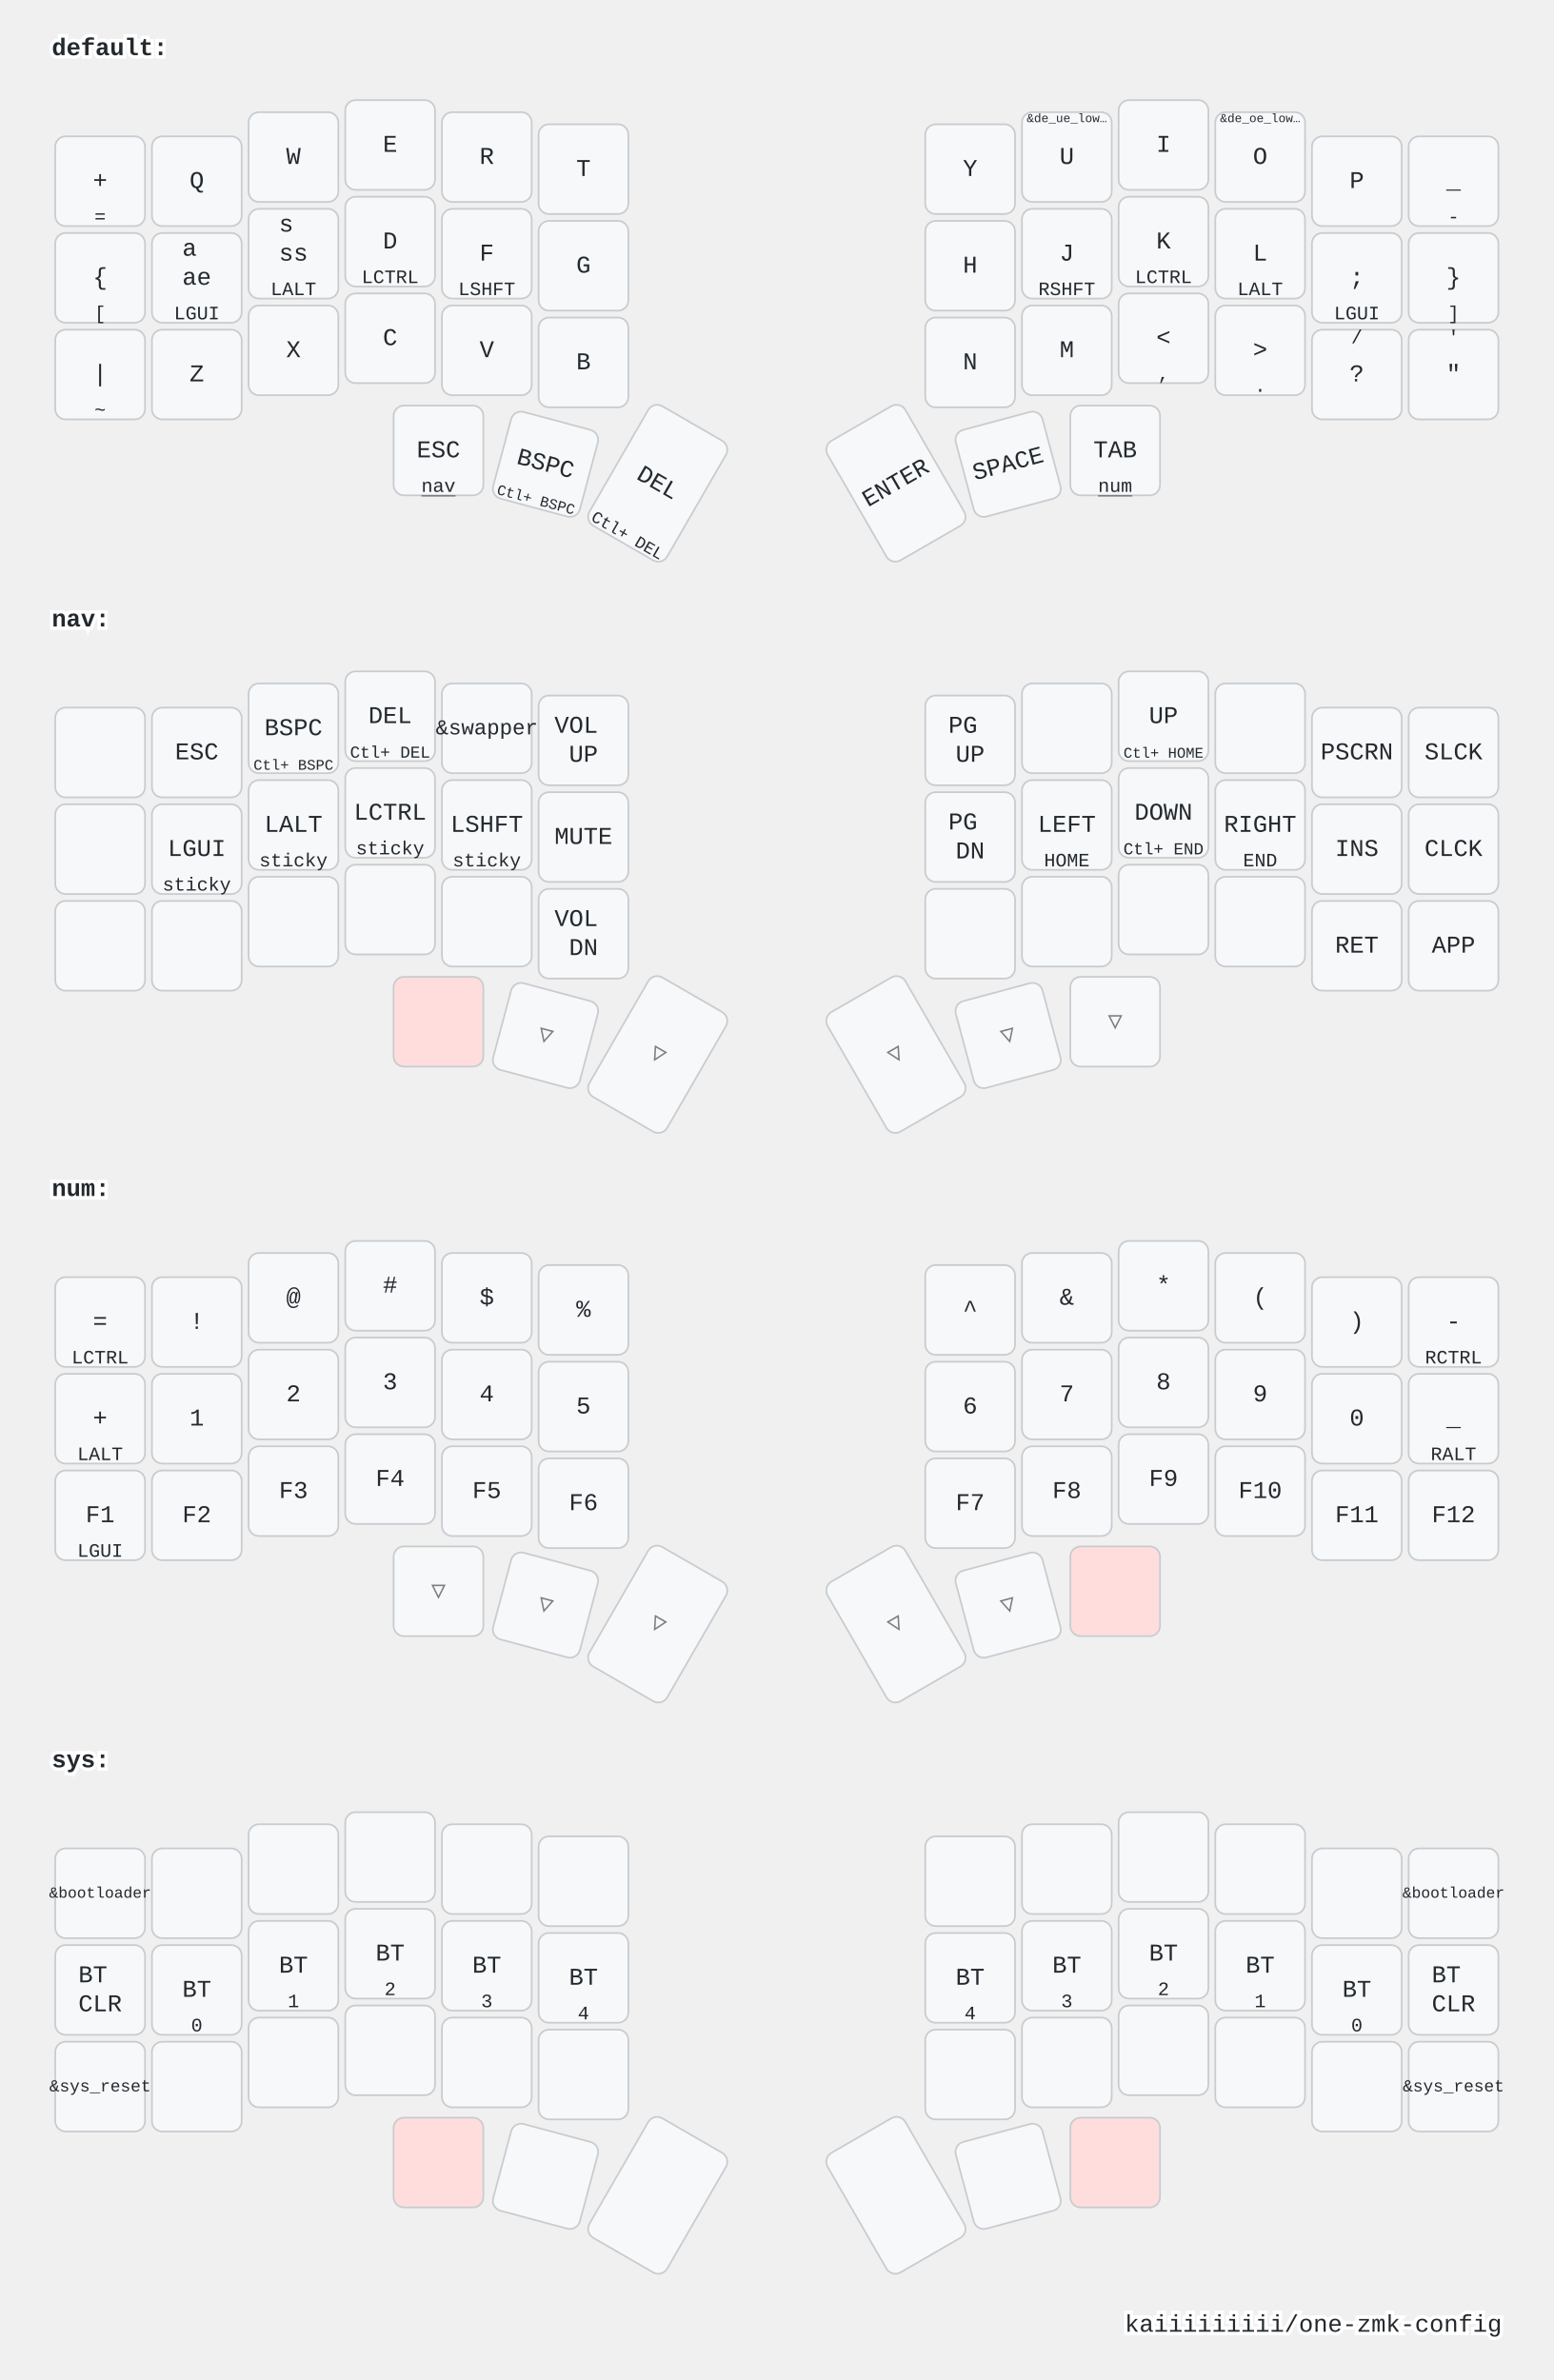
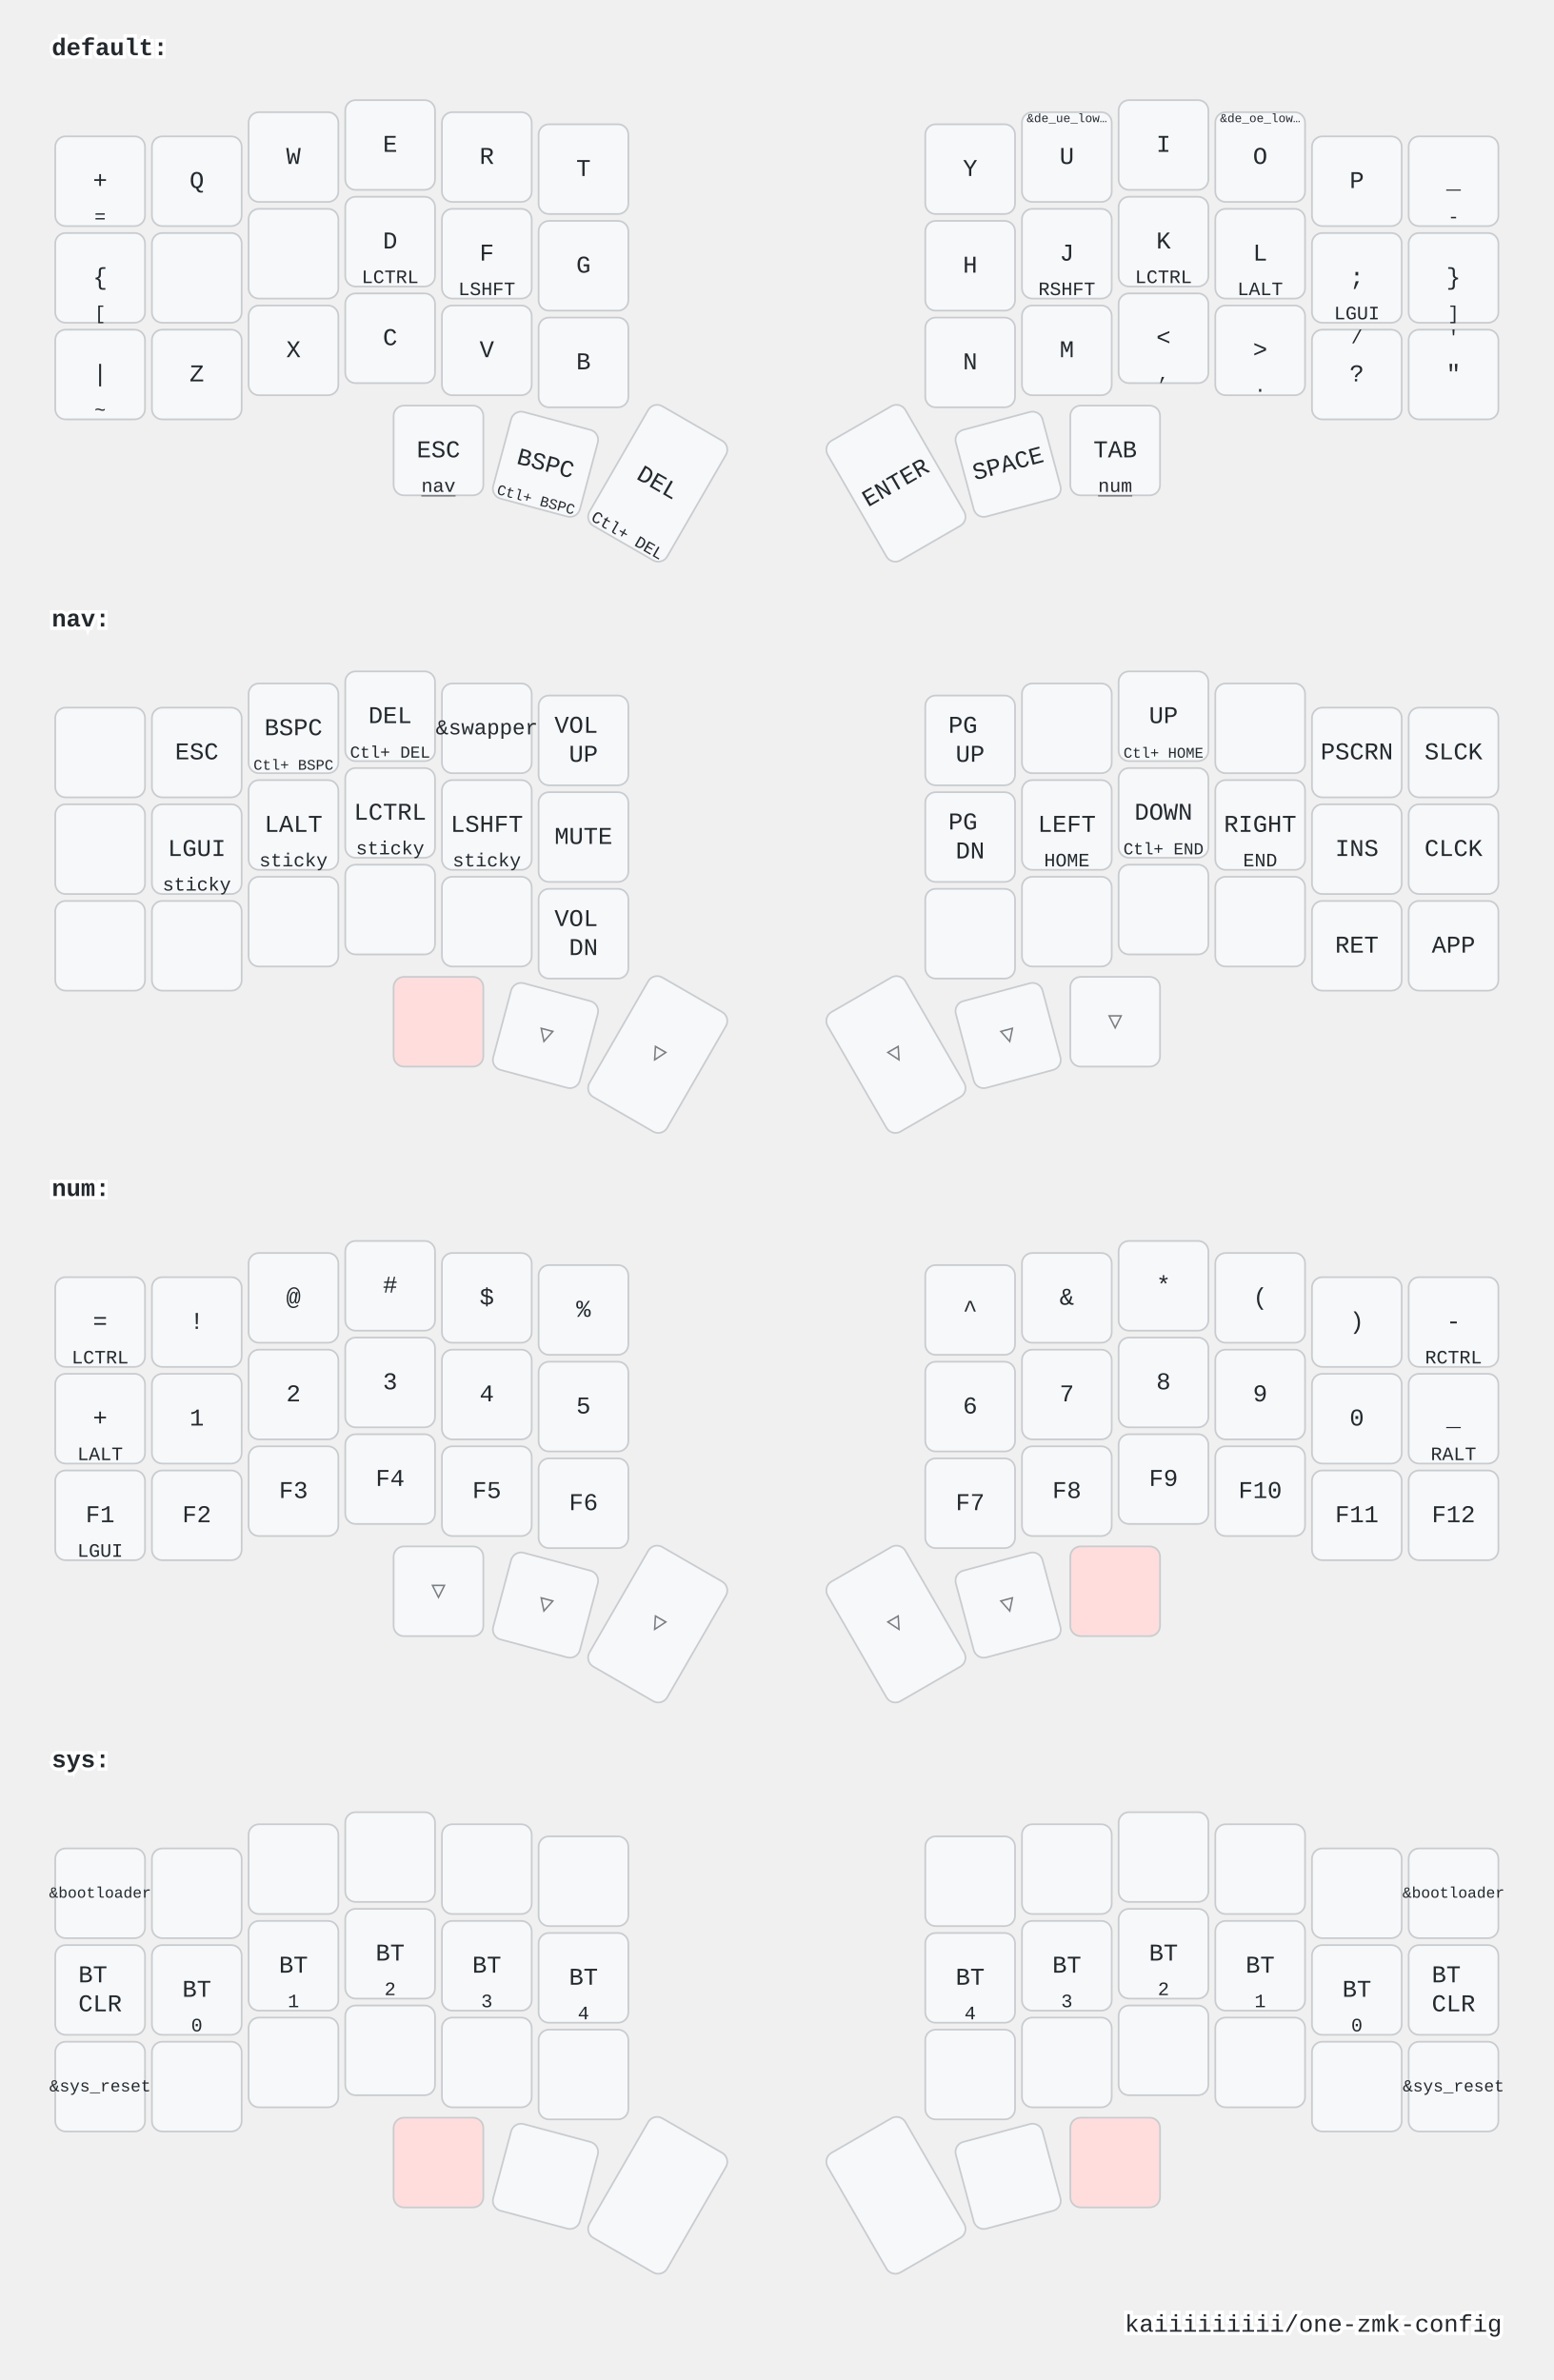
<svg xmlns="http://www.w3.org/2000/svg" width="900" height="1379" viewBox="0 0 900 1379" class="keymap">
  <style>/* inherit to force styles through use tags */
svg path {
    fill: inherit;
}

/* font and background color specifications */
svg.keymap {
    font-family: SFMono-Regular,Consolas,Liberation Mono,Menlo,monospace;
    font-size: 14px;
    font-kerning: normal;
    text-rendering: optimizeLegibility;
    fill: #24292e;
}

/* default key styling */
rect.key {
    fill: #f6f8fa;
}

rect.key, rect.combo {
    stroke: #c9cccf;
    stroke-width: 1;
}

/* default key side styling, only used is draw_key_sides is set */
rect.side {
    filter: brightness(90%);
}

/* color accent for combo boxes */
rect.combo, rect.combo-separate {
    fill: #cdf;
}

/* color accent for held keys */
rect.held, rect.combo.held {
    fill: #fdd;
}

/* color accent for ghost (optional) keys */
rect.ghost, rect.combo.ghost {
    stroke-dasharray: 4, 4;
    stroke-width: 2;
}

text {
    text-anchor: middle;
    dominant-baseline: middle;
}

/* styling for layer labels */
text.label {
    font-weight: bold;
    text-anchor: start;
    stroke: white;
    stroke-width: 4;
    paint-order: stroke;
}

/* styling for optional footer */
text.footer {
    text-anchor: end;
    dominant-baseline: auto;
    stroke: white;
    stroke-width: 4;
    paint-order: stroke;
}

/* styling for combo tap, and key hold/shifted label text */
text.combo, text.hold, text.shifted {
    font-size: 11px;
}

text.hold {
    text-anchor: middle;
    dominant-baseline: auto;
}

text.shifted {
    text-anchor: middle;
    dominant-baseline: hanging;
}

text.layer-activator {
    text-decoration: underline;
}

/* styling for hold/shifted label text in combo box */
text.combo.hold, text.combo.shifted {
    font-size: 8px;
}

/* lighter symbol for transparent keys */
text.trans {
    fill: #7b7e81;
}

/* styling for combo dendrons */
path.combo {
    stroke-width: 1;
    stroke: gray;
    fill: none;
}

/* Start Tabler Icons Cleanup */
/* cannot use height/width with glyphs */
.icon-tabler &gt; path {
    fill: inherit;
    stroke: inherit;
    stroke-width: 2;
}
/* hide tabler's default box */
.icon-tabler &gt; path[stroke="none"][fill="none"] {
    visibility: hidden;
}
/* End Tabler Icons Cleanup */

@media (prefers-color-scheme: dark) {
svg.keymap { fill: #d1d6db; }
rect.key { fill: #3f4750; }
rect.key, rect.combo { stroke: #60666c; }
rect.combo, rect.combo-separate { fill: #1f3d7a; }
rect.held, rect.combo.held { fill: #854747; }
text.label, text.footer { stroke: black; }
text.trans { fill: #7e8184; }
path.combo { stroke: #7f7f7f; }

}</style>
  <g transform="translate(30, 0)" class="layer-default">
    <text x="0" y="28" class="label" id="default">default:</text>
    <g transform="translate(0, 56)">
      <g transform="translate(28, 49)" class="key keypos-0">
        <rect rx="6" ry="6" x="-26" y="-26" width="52" height="52" class="key" />
        <text x="0" y="0" class="key tap">+</text>
        <text x="0" y="24" class="key hold">=</text>
      </g>
      <g transform="translate(84, 49)" class="key keypos-1">
        <rect rx="6" ry="6" x="-26" y="-26" width="52" height="52" class="key" />
        <text x="0" y="0" class="key tap">Q</text>
      </g>
      <g transform="translate(140, 35)" class="key keypos-2">
        <rect rx="6" ry="6" x="-26" y="-26" width="52" height="52" class="key" />
        <text x="0" y="0" class="key tap">W</text>
      </g>
      <g transform="translate(196, 28)" class="key keypos-3">
        <rect rx="6" ry="6" x="-26" y="-26" width="52" height="52" class="key" />
        <text x="0" y="0" class="key tap">E</text>
      </g>
      <g transform="translate(252, 35)" class="key keypos-4">
        <rect rx="6" ry="6" x="-26" y="-26" width="52" height="52" class="key" />
        <text x="0" y="0" class="key tap">R</text>
      </g>
      <g transform="translate(308, 42)" class="key keypos-5">
        <rect rx="6" ry="6" x="-26" y="-26" width="52" height="52" class="key" />
        <text x="0" y="0" class="key tap">T</text>
      </g>
      <g transform="translate(532, 42)" class="key keypos-6">
        <rect rx="6" ry="6" x="-26" y="-26" width="52" height="52" class="key" />
        <text x="0" y="0" class="key tap">Y</text>
      </g>
      <g transform="translate(588, 35)" class="key keypos-7">
        <rect rx="6" ry="6" x="-26" y="-26" width="52" height="52" class="key" />
        <text x="0" y="0" class="key tap">U</text>
        <text x="0" y="-24" class="key shifted">
          <tspan style="font-size: 64%">&amp;de_ue_low…</tspan>
        </text>
      </g>
      <g transform="translate(644, 28)" class="key keypos-8">
        <rect rx="6" ry="6" x="-26" y="-26" width="52" height="52" class="key" />
        <text x="0" y="0" class="key tap">I</text>
      </g>
      <g transform="translate(700, 35)" class="key keypos-9">
        <rect rx="6" ry="6" x="-26" y="-26" width="52" height="52" class="key" />
        <text x="0" y="0" class="key tap">O</text>
        <text x="0" y="-24" class="key shifted">
          <tspan style="font-size: 64%">&amp;de_oe_low…</tspan>
        </text>
      </g>
      <g transform="translate(756, 49)" class="key keypos-10">
        <rect rx="6" ry="6" x="-26" y="-26" width="52" height="52" class="key" />
        <text x="0" y="0" class="key tap">P</text>
      </g>
      <g transform="translate(812, 49)" class="key keypos-11">
        <rect rx="6" ry="6" x="-26" y="-26" width="52" height="52" class="key" />
        <text x="0" y="0" class="key tap">_</text>
        <text x="0" y="24" class="key hold">-</text>
      </g>
      <g transform="translate(28, 105)" class="key keypos-12">
        <rect rx="6" ry="6" x="-26" y="-26" width="52" height="52" class="key" />
        <text x="0" y="0" class="key tap">{</text>
        <text x="0" y="24" class="key hold">[</text>
      </g>
      <g transform="translate(84, 105)" class="key keypos-13">
        <rect rx="6" ry="6" x="-26" y="-26" width="52" height="52" class="key" />
-         <text x="0" y="0" class="key tap">
-           <tspan x="0" dy="-1.2em">a</tspan>
-           <tspan x="0" dy="1.2em">ae</tspan>
-         </text>
-         <text x="0" y="24" class="key hold">LGUI</text>
      </g>
      <g transform="translate(140, 91)" class="key keypos-14">
        <rect rx="6" ry="6" x="-26" y="-26" width="52" height="52" class="key" />
-         <text x="0" y="0" class="key tap">
-           <tspan x="0" dy="-1.2em">s</tspan>
-           <tspan x="0" dy="1.2em">ss</tspan>
-         </text>
-         <text x="0" y="24" class="key hold">LALT</text>
      </g>
      <g transform="translate(196, 84)" class="key keypos-15">
        <rect rx="6" ry="6" x="-26" y="-26" width="52" height="52" class="key" />
        <text x="0" y="0" class="key tap">D</text>
        <text x="0" y="24" class="key hold">LCTRL</text>
      </g>
      <g transform="translate(252, 91)" class="key keypos-16">
        <rect rx="6" ry="6" x="-26" y="-26" width="52" height="52" class="key" />
        <text x="0" y="0" class="key tap">F</text>
        <text x="0" y="24" class="key hold">LSHFT</text>
      </g>
      <g transform="translate(308, 98)" class="key keypos-17">
        <rect rx="6" ry="6" x="-26" y="-26" width="52" height="52" class="key" />
        <text x="0" y="0" class="key tap">G</text>
      </g>
      <g transform="translate(532, 98)" class="key keypos-18">
        <rect rx="6" ry="6" x="-26" y="-26" width="52" height="52" class="key" />
        <text x="0" y="0" class="key tap">H</text>
      </g>
      <g transform="translate(588, 91)" class="key keypos-19">
        <rect rx="6" ry="6" x="-26" y="-26" width="52" height="52" class="key" />
        <text x="0" y="0" class="key tap">J</text>
        <text x="0" y="24" class="key hold">RSHFT</text>
      </g>
      <g transform="translate(644, 84)" class="key keypos-20">
        <rect rx="6" ry="6" x="-26" y="-26" width="52" height="52" class="key" />
        <text x="0" y="0" class="key tap">K</text>
        <text x="0" y="24" class="key hold">LCTRL</text>
      </g>
      <g transform="translate(700, 91)" class="key keypos-21">
        <rect rx="6" ry="6" x="-26" y="-26" width="52" height="52" class="key" />
        <text x="0" y="0" class="key tap">L</text>
        <text x="0" y="24" class="key hold">LALT</text>
      </g>
      <g transform="translate(756, 105)" class="key keypos-22">
        <rect rx="6" ry="6" x="-26" y="-26" width="52" height="52" class="key" />
        <text x="0" y="0" class="key tap">;</text>
        <text x="0" y="24" class="key hold">LGUI</text>
      </g>
      <g transform="translate(812, 105)" class="key keypos-23">
        <rect rx="6" ry="6" x="-26" y="-26" width="52" height="52" class="key" />
        <text x="0" y="0" class="key tap">}</text>
        <text x="0" y="24" class="key hold">]</text>
      </g>
      <g transform="translate(28, 161)" class="key keypos-24">
        <rect rx="6" ry="6" x="-26" y="-26" width="52" height="52" class="key" />
        <text x="0" y="0" class="key tap">|</text>
        <text x="0" y="24" class="key hold">~</text>
      </g>
      <g transform="translate(84, 161)" class="key keypos-25">
        <rect rx="6" ry="6" x="-26" y="-26" width="52" height="52" class="key" />
        <text x="0" y="0" class="key tap">Z</text>
      </g>
      <g transform="translate(140, 147)" class="key keypos-26">
        <rect rx="6" ry="6" x="-26" y="-26" width="52" height="52" class="key" />
        <text x="0" y="0" class="key tap">X</text>
      </g>
      <g transform="translate(196, 140)" class="key keypos-27">
        <rect rx="6" ry="6" x="-26" y="-26" width="52" height="52" class="key" />
        <text x="0" y="0" class="key tap">C</text>
      </g>
      <g transform="translate(252, 147)" class="key keypos-28">
        <rect rx="6" ry="6" x="-26" y="-26" width="52" height="52" class="key" />
        <text x="0" y="0" class="key tap">V</text>
      </g>
      <g transform="translate(308, 154)" class="key keypos-29">
        <rect rx="6" ry="6" x="-26" y="-26" width="52" height="52" class="key" />
        <text x="0" y="0" class="key tap">B</text>
      </g>
      <g transform="translate(532, 154)" class="key keypos-30">
        <rect rx="6" ry="6" x="-26" y="-26" width="52" height="52" class="key" />
        <text x="0" y="0" class="key tap">N</text>
      </g>
      <g transform="translate(588, 147)" class="key keypos-31">
        <rect rx="6" ry="6" x="-26" y="-26" width="52" height="52" class="key" />
        <text x="0" y="0" class="key tap">M</text>
      </g>
      <g transform="translate(644, 140)" class="key keypos-32">
        <rect rx="6" ry="6" x="-26" y="-26" width="52" height="52" class="key" />
        <text x="0" y="0" class="key tap">&lt;</text>
        <text x="0" y="24" class="key hold">,</text>
      </g>
      <g transform="translate(700, 147)" class="key keypos-33">
        <rect rx="6" ry="6" x="-26" y="-26" width="52" height="52" class="key" />
        <text x="0" y="0" class="key tap">&gt;</text>
        <text x="0" y="24" class="key hold">.</text>
      </g>
      <g transform="translate(756, 161)" class="key keypos-34">
        <rect rx="6" ry="6" x="-26" y="-26" width="52" height="52" class="key" />
        <text x="0" y="0" class="key tap">?</text>
        <text x="0" y="-24" class="key shifted">/</text>
      </g>
      <g transform="translate(812, 161)" class="key keypos-35">
        <rect rx="6" ry="6" x="-26" y="-26" width="52" height="52" class="key" />
        <text x="0" y="0" class="key tap">"</text>
        <text x="0" y="-24" class="key shifted">'</text>
      </g>
      <g transform="translate(224, 205)" class="key keypos-36">
        <rect rx="6" ry="6" x="-26" y="-26" width="52" height="52" class="key" />
        <text x="0" y="0" class="key tap">ESC</text>
        <a href="#nav">
          <text x="0" y="24" class="key hold layer-activator">nav</text>
        </a>
      </g>
      <g transform="translate(286, 213) rotate(15.0)" class="key keypos-37">
        <rect rx="6" ry="6" x="-26" y="-26" width="52" height="52" class="key" />
        <text x="0" y="0" class="key tap">BSPC</text>
        <text x="0" y="24" class="key hold">
          <tspan style="font-size: 78%">Ctl+ BSPC</tspan>
        </text>
      </g>
      <g transform="translate(351, 224) rotate(30.0)" class="key keypos-38">
        <rect rx="6" ry="6" x="-26" y="-40" width="52" height="80" class="key" />
        <text x="0" y="0" class="key tap">DEL</text>
        <text x="0" y="38" class="key hold">
          <tspan style="font-size: 88%">Ctl+ DEL</tspan>
        </text>
      </g>
      <g transform="translate(489, 224) rotate(-30.0)" class="key keypos-39">
        <rect rx="6" ry="6" x="-26" y="-40" width="52" height="80" class="key" />
        <text x="0" y="0" class="key tap">ENTER</text>
      </g>
      <g transform="translate(554, 213) rotate(-15.0)" class="key keypos-40">
        <rect rx="6" ry="6" x="-26" y="-26" width="52" height="52" class="key" />
        <text x="0" y="0" class="key tap">SPACE</text>
      </g>
      <g transform="translate(616, 205)" class="key keypos-41">
        <rect rx="6" ry="6" x="-26" y="-26" width="52" height="52" class="key" />
        <text x="0" y="0" class="key tap">TAB</text>
        <a href="#num">
          <text x="0" y="24" class="key hold layer-activator">num</text>
        </a>
      </g>
    </g>
  </g>
  <g transform="translate(30, 331)" class="layer-nav">
    <text x="0" y="28" class="label" id="nav">nav:</text>
    <g transform="translate(0, 56)">
      <g transform="translate(28, 49)" class="key keypos-0">
        <rect rx="6" ry="6" x="-26" y="-26" width="52" height="52" class="key" />
      </g>
      <g transform="translate(84, 49)" class="key keypos-1">
        <rect rx="6" ry="6" x="-26" y="-26" width="52" height="52" class="key" />
        <text x="0" y="0" class="key tap">ESC</text>
      </g>
      <g transform="translate(140, 35)" class="key keypos-2">
        <rect rx="6" ry="6" x="-26" y="-26" width="52" height="52" class="key" />
        <text x="0" y="0" class="key tap">BSPC</text>
        <text x="0" y="24" class="key hold">
          <tspan style="font-size: 78%">Ctl+ BSPC</tspan>
        </text>
      </g>
      <g transform="translate(196, 28)" class="key keypos-3">
        <rect rx="6" ry="6" x="-26" y="-26" width="52" height="52" class="key" />
        <text x="0" y="0" class="key tap">DEL</text>
        <text x="0" y="24" class="key hold">
          <tspan style="font-size: 88%">Ctl+ DEL</tspan>
        </text>
      </g>
      <g transform="translate(252, 35)" class="key keypos-4">
        <rect rx="6" ry="6" x="-26" y="-26" width="52" height="52" class="key" />
        <text x="0" y="0" class="key tap">
          <tspan style="font-size: 88%">&amp;swapper</tspan>
        </text>
      </g>
      <g transform="translate(308, 42)" class="key keypos-5">
        <rect rx="6" ry="6" x="-26" y="-26" width="52" height="52" class="key" />
        <text x="0" y="0" class="key tap">
          <tspan x="0" dy="-0.6em">VOL</tspan>
          <tspan x="0" dy="1.2em">UP</tspan>
        </text>
      </g>
      <g transform="translate(532, 42)" class="key keypos-6">
        <rect rx="6" ry="6" x="-26" y="-26" width="52" height="52" class="key" />
        <text x="0" y="0" class="key tap">
          <tspan x="0" dy="-0.6em">PG</tspan>
          <tspan x="0" dy="1.2em">UP</tspan>
        </text>
      </g>
      <g transform="translate(588, 35)" class="key keypos-7">
        <rect rx="6" ry="6" x="-26" y="-26" width="52" height="52" class="key" />
      </g>
      <g transform="translate(644, 28)" class="key keypos-8">
        <rect rx="6" ry="6" x="-26" y="-26" width="52" height="52" class="key" />
        <text x="0" y="0" class="key tap">UP</text>
        <text x="0" y="24" class="key hold">
          <tspan style="font-size: 78%">Ctl+ HOME</tspan>
        </text>
      </g>
      <g transform="translate(700, 35)" class="key keypos-9">
        <rect rx="6" ry="6" x="-26" y="-26" width="52" height="52" class="key" />
      </g>
      <g transform="translate(756, 49)" class="key keypos-10">
        <rect rx="6" ry="6" x="-26" y="-26" width="52" height="52" class="key" />
        <text x="0" y="0" class="key tap">PSCRN</text>
      </g>
      <g transform="translate(812, 49)" class="key keypos-11">
        <rect rx="6" ry="6" x="-26" y="-26" width="52" height="52" class="key" />
        <text x="0" y="0" class="key tap">SLCK</text>
      </g>
      <g transform="translate(28, 105)" class="key keypos-12">
        <rect rx="6" ry="6" x="-26" y="-26" width="52" height="52" class="key" />
      </g>
      <g transform="translate(84, 105)" class="key keypos-13">
        <rect rx="6" ry="6" x="-26" y="-26" width="52" height="52" class="key" />
        <text x="0" y="0" class="key tap">LGUI</text>
        <text x="0" y="24" class="key hold">sticky</text>
      </g>
      <g transform="translate(140, 91)" class="key keypos-14">
        <rect rx="6" ry="6" x="-26" y="-26" width="52" height="52" class="key" />
        <text x="0" y="0" class="key tap">LALT</text>
        <text x="0" y="24" class="key hold">sticky</text>
      </g>
      <g transform="translate(196, 84)" class="key keypos-15">
        <rect rx="6" ry="6" x="-26" y="-26" width="52" height="52" class="key" />
        <text x="0" y="0" class="key tap">LCTRL</text>
        <text x="0" y="24" class="key hold">sticky</text>
      </g>
      <g transform="translate(252, 91)" class="key keypos-16">
        <rect rx="6" ry="6" x="-26" y="-26" width="52" height="52" class="key" />
        <text x="0" y="0" class="key tap">LSHFT</text>
        <text x="0" y="24" class="key hold">sticky</text>
      </g>
      <g transform="translate(308, 98)" class="key keypos-17">
        <rect rx="6" ry="6" x="-26" y="-26" width="52" height="52" class="key" />
        <text x="0" y="0" class="key tap">MUTE</text>
      </g>
      <g transform="translate(532, 98)" class="key keypos-18">
        <rect rx="6" ry="6" x="-26" y="-26" width="52" height="52" class="key" />
        <text x="0" y="0" class="key tap">
          <tspan x="0" dy="-0.6em">PG</tspan>
          <tspan x="0" dy="1.2em">DN</tspan>
        </text>
      </g>
      <g transform="translate(588, 91)" class="key keypos-19">
        <rect rx="6" ry="6" x="-26" y="-26" width="52" height="52" class="key" />
        <text x="0" y="0" class="key tap">LEFT</text>
        <text x="0" y="24" class="key hold">HOME</text>
      </g>
      <g transform="translate(644, 84)" class="key keypos-20">
        <rect rx="6" ry="6" x="-26" y="-26" width="52" height="52" class="key" />
        <text x="0" y="0" class="key tap">DOWN</text>
        <text x="0" y="24" class="key hold">
          <tspan style="font-size: 88%">Ctl+ END</tspan>
        </text>
      </g>
      <g transform="translate(700, 91)" class="key keypos-21">
        <rect rx="6" ry="6" x="-26" y="-26" width="52" height="52" class="key" />
        <text x="0" y="0" class="key tap">RIGHT</text>
        <text x="0" y="24" class="key hold">END</text>
      </g>
      <g transform="translate(756, 105)" class="key keypos-22">
        <rect rx="6" ry="6" x="-26" y="-26" width="52" height="52" class="key" />
        <text x="0" y="0" class="key tap">INS</text>
      </g>
      <g transform="translate(812, 105)" class="key keypos-23">
        <rect rx="6" ry="6" x="-26" y="-26" width="52" height="52" class="key" />
        <text x="0" y="0" class="key tap">CLCK</text>
      </g>
      <g transform="translate(28, 161)" class="key keypos-24">
        <rect rx="6" ry="6" x="-26" y="-26" width="52" height="52" class="key" />
      </g>
      <g transform="translate(84, 161)" class="key keypos-25">
        <rect rx="6" ry="6" x="-26" y="-26" width="52" height="52" class="key" />
      </g>
      <g transform="translate(140, 147)" class="key keypos-26">
        <rect rx="6" ry="6" x="-26" y="-26" width="52" height="52" class="key" />
      </g>
      <g transform="translate(196, 140)" class="key keypos-27">
        <rect rx="6" ry="6" x="-26" y="-26" width="52" height="52" class="key" />
      </g>
      <g transform="translate(252, 147)" class="key keypos-28">
        <rect rx="6" ry="6" x="-26" y="-26" width="52" height="52" class="key" />
      </g>
      <g transform="translate(308, 154)" class="key keypos-29">
        <rect rx="6" ry="6" x="-26" y="-26" width="52" height="52" class="key" />
        <text x="0" y="0" class="key tap">
          <tspan x="0" dy="-0.6em">VOL</tspan>
          <tspan x="0" dy="1.2em">DN</tspan>
        </text>
      </g>
      <g transform="translate(532, 154)" class="key keypos-30">
        <rect rx="6" ry="6" x="-26" y="-26" width="52" height="52" class="key" />
      </g>
      <g transform="translate(588, 147)" class="key keypos-31">
        <rect rx="6" ry="6" x="-26" y="-26" width="52" height="52" class="key" />
      </g>
      <g transform="translate(644, 140)" class="key keypos-32">
        <rect rx="6" ry="6" x="-26" y="-26" width="52" height="52" class="key" />
      </g>
      <g transform="translate(700, 147)" class="key keypos-33">
        <rect rx="6" ry="6" x="-26" y="-26" width="52" height="52" class="key" />
      </g>
      <g transform="translate(756, 161)" class="key keypos-34">
        <rect rx="6" ry="6" x="-26" y="-26" width="52" height="52" class="key" />
        <text x="0" y="0" class="key tap">RET</text>
      </g>
      <g transform="translate(812, 161)" class="key keypos-35">
        <rect rx="6" ry="6" x="-26" y="-26" width="52" height="52" class="key" />
        <text x="0" y="0" class="key tap">APP</text>
      </g>
      <g transform="translate(224, 205)" class="key held keypos-36">
        <rect rx="6" ry="6" x="-26" y="-26" width="52" height="52" class="key held" />
      </g>
      <g transform="translate(286, 213) rotate(15.0)" class="key trans keypos-37">
        <rect rx="6" ry="6" x="-26" y="-26" width="52" height="52" class="key trans" />
        <text x="0" y="0" class="key trans tap">▽</text>
      </g>
      <g transform="translate(351, 224) rotate(30.0)" class="key trans keypos-38">
        <rect rx="6" ry="6" x="-26" y="-40" width="52" height="80" class="key trans" />
        <text x="0" y="0" class="key trans tap">▽</text>
      </g>
      <g transform="translate(489, 224) rotate(-30.0)" class="key trans keypos-39">
        <rect rx="6" ry="6" x="-26" y="-40" width="52" height="80" class="key trans" />
        <text x="0" y="0" class="key trans tap">▽</text>
      </g>
      <g transform="translate(554, 213) rotate(-15.0)" class="key trans keypos-40">
        <rect rx="6" ry="6" x="-26" y="-26" width="52" height="52" class="key trans" />
        <text x="0" y="0" class="key trans tap">▽</text>
      </g>
      <g transform="translate(616, 205)" class="key trans keypos-41">
        <rect rx="6" ry="6" x="-26" y="-26" width="52" height="52" class="key trans" />
        <text x="0" y="0" class="key trans tap">▽</text>
      </g>
    </g>
  </g>
  <g transform="translate(30, 661)" class="layer-num">
    <text x="0" y="28" class="label" id="num">num:</text>
    <g transform="translate(0, 56)">
      <g transform="translate(28, 49)" class="key keypos-0">
        <rect rx="6" ry="6" x="-26" y="-26" width="52" height="52" class="key" />
        <text x="0" y="0" class="key tap">=</text>
        <text x="0" y="24" class="key hold">LCTRL</text>
      </g>
      <g transform="translate(84, 49)" class="key keypos-1">
        <rect rx="6" ry="6" x="-26" y="-26" width="52" height="52" class="key" />
        <text x="0" y="0" class="key tap">!</text>
      </g>
      <g transform="translate(140, 35)" class="key keypos-2">
        <rect rx="6" ry="6" x="-26" y="-26" width="52" height="52" class="key" />
        <text x="0" y="0" class="key tap">@</text>
      </g>
      <g transform="translate(196, 28)" class="key keypos-3">
        <rect rx="6" ry="6" x="-26" y="-26" width="52" height="52" class="key" />
        <text x="0" y="0" class="key tap">#</text>
      </g>
      <g transform="translate(252, 35)" class="key keypos-4">
        <rect rx="6" ry="6" x="-26" y="-26" width="52" height="52" class="key" />
        <text x="0" y="0" class="key tap">$</text>
      </g>
      <g transform="translate(308, 42)" class="key keypos-5">
        <rect rx="6" ry="6" x="-26" y="-26" width="52" height="52" class="key" />
        <text x="0" y="0" class="key tap">%</text>
      </g>
      <g transform="translate(532, 42)" class="key keypos-6">
        <rect rx="6" ry="6" x="-26" y="-26" width="52" height="52" class="key" />
        <text x="0" y="0" class="key tap">^</text>
      </g>
      <g transform="translate(588, 35)" class="key keypos-7">
        <rect rx="6" ry="6" x="-26" y="-26" width="52" height="52" class="key" />
        <text x="0" y="0" class="key tap">&amp;</text>
      </g>
      <g transform="translate(644, 28)" class="key keypos-8">
        <rect rx="6" ry="6" x="-26" y="-26" width="52" height="52" class="key" />
        <text x="0" y="0" class="key tap">*</text>
      </g>
      <g transform="translate(700, 35)" class="key keypos-9">
        <rect rx="6" ry="6" x="-26" y="-26" width="52" height="52" class="key" />
        <text x="0" y="0" class="key tap">(</text>
      </g>
      <g transform="translate(756, 49)" class="key keypos-10">
        <rect rx="6" ry="6" x="-26" y="-26" width="52" height="52" class="key" />
        <text x="0" y="0" class="key tap">)</text>
      </g>
      <g transform="translate(812, 49)" class="key keypos-11">
        <rect rx="6" ry="6" x="-26" y="-26" width="52" height="52" class="key" />
        <text x="0" y="0" class="key tap">-</text>
        <text x="0" y="24" class="key hold">RCTRL</text>
      </g>
      <g transform="translate(28, 105)" class="key keypos-12">
        <rect rx="6" ry="6" x="-26" y="-26" width="52" height="52" class="key" />
        <text x="0" y="0" class="key tap">+</text>
        <text x="0" y="24" class="key hold">LALT</text>
      </g>
      <g transform="translate(84, 105)" class="key keypos-13">
        <rect rx="6" ry="6" x="-26" y="-26" width="52" height="52" class="key" />
        <text x="0" y="0" class="key tap">1</text>
      </g>
      <g transform="translate(140, 91)" class="key keypos-14">
        <rect rx="6" ry="6" x="-26" y="-26" width="52" height="52" class="key" />
        <text x="0" y="0" class="key tap">2</text>
      </g>
      <g transform="translate(196, 84)" class="key keypos-15">
        <rect rx="6" ry="6" x="-26" y="-26" width="52" height="52" class="key" />
        <text x="0" y="0" class="key tap">3</text>
      </g>
      <g transform="translate(252, 91)" class="key keypos-16">
        <rect rx="6" ry="6" x="-26" y="-26" width="52" height="52" class="key" />
        <text x="0" y="0" class="key tap">4</text>
      </g>
      <g transform="translate(308, 98)" class="key keypos-17">
        <rect rx="6" ry="6" x="-26" y="-26" width="52" height="52" class="key" />
        <text x="0" y="0" class="key tap">5</text>
      </g>
      <g transform="translate(532, 98)" class="key keypos-18">
        <rect rx="6" ry="6" x="-26" y="-26" width="52" height="52" class="key" />
        <text x="0" y="0" class="key tap">6</text>
      </g>
      <g transform="translate(588, 91)" class="key keypos-19">
        <rect rx="6" ry="6" x="-26" y="-26" width="52" height="52" class="key" />
        <text x="0" y="0" class="key tap">7</text>
      </g>
      <g transform="translate(644, 84)" class="key keypos-20">
        <rect rx="6" ry="6" x="-26" y="-26" width="52" height="52" class="key" />
        <text x="0" y="0" class="key tap">8</text>
      </g>
      <g transform="translate(700, 91)" class="key keypos-21">
        <rect rx="6" ry="6" x="-26" y="-26" width="52" height="52" class="key" />
        <text x="0" y="0" class="key tap">9</text>
      </g>
      <g transform="translate(756, 105)" class="key keypos-22">
        <rect rx="6" ry="6" x="-26" y="-26" width="52" height="52" class="key" />
        <text x="0" y="0" class="key tap">0</text>
      </g>
      <g transform="translate(812, 105)" class="key keypos-23">
        <rect rx="6" ry="6" x="-26" y="-26" width="52" height="52" class="key" />
        <text x="0" y="0" class="key tap">_</text>
        <text x="0" y="24" class="key hold">RALT</text>
      </g>
      <g transform="translate(28, 161)" class="key keypos-24">
        <rect rx="6" ry="6" x="-26" y="-26" width="52" height="52" class="key" />
        <text x="0" y="0" class="key tap">F1</text>
        <text x="0" y="24" class="key hold">LGUI</text>
      </g>
      <g transform="translate(84, 161)" class="key keypos-25">
        <rect rx="6" ry="6" x="-26" y="-26" width="52" height="52" class="key" />
        <text x="0" y="0" class="key tap">F2</text>
      </g>
      <g transform="translate(140, 147)" class="key keypos-26">
        <rect rx="6" ry="6" x="-26" y="-26" width="52" height="52" class="key" />
        <text x="0" y="0" class="key tap">F3</text>
      </g>
      <g transform="translate(196, 140)" class="key keypos-27">
        <rect rx="6" ry="6" x="-26" y="-26" width="52" height="52" class="key" />
        <text x="0" y="0" class="key tap">F4</text>
      </g>
      <g transform="translate(252, 147)" class="key keypos-28">
        <rect rx="6" ry="6" x="-26" y="-26" width="52" height="52" class="key" />
        <text x="0" y="0" class="key tap">F5</text>
      </g>
      <g transform="translate(308, 154)" class="key keypos-29">
        <rect rx="6" ry="6" x="-26" y="-26" width="52" height="52" class="key" />
        <text x="0" y="0" class="key tap">F6</text>
      </g>
      <g transform="translate(532, 154)" class="key keypos-30">
        <rect rx="6" ry="6" x="-26" y="-26" width="52" height="52" class="key" />
        <text x="0" y="0" class="key tap">F7</text>
      </g>
      <g transform="translate(588, 147)" class="key keypos-31">
        <rect rx="6" ry="6" x="-26" y="-26" width="52" height="52" class="key" />
        <text x="0" y="0" class="key tap">F8</text>
      </g>
      <g transform="translate(644, 140)" class="key keypos-32">
        <rect rx="6" ry="6" x="-26" y="-26" width="52" height="52" class="key" />
        <text x="0" y="0" class="key tap">F9</text>
      </g>
      <g transform="translate(700, 147)" class="key keypos-33">
        <rect rx="6" ry="6" x="-26" y="-26" width="52" height="52" class="key" />
        <text x="0" y="0" class="key tap">F10</text>
      </g>
      <g transform="translate(756, 161)" class="key keypos-34">
        <rect rx="6" ry="6" x="-26" y="-26" width="52" height="52" class="key" />
        <text x="0" y="0" class="key tap">F11</text>
      </g>
      <g transform="translate(812, 161)" class="key keypos-35">
        <rect rx="6" ry="6" x="-26" y="-26" width="52" height="52" class="key" />
        <text x="0" y="0" class="key tap">F12</text>
      </g>
      <g transform="translate(224, 205)" class="key trans keypos-36">
        <rect rx="6" ry="6" x="-26" y="-26" width="52" height="52" class="key trans" />
        <text x="0" y="0" class="key trans tap">▽</text>
      </g>
      <g transform="translate(286, 213) rotate(15.0)" class="key trans keypos-37">
        <rect rx="6" ry="6" x="-26" y="-26" width="52" height="52" class="key trans" />
        <text x="0" y="0" class="key trans tap">▽</text>
      </g>
      <g transform="translate(351, 224) rotate(30.0)" class="key trans keypos-38">
        <rect rx="6" ry="6" x="-26" y="-40" width="52" height="80" class="key trans" />
        <text x="0" y="0" class="key trans tap">▽</text>
      </g>
      <g transform="translate(489, 224) rotate(-30.0)" class="key trans keypos-39">
        <rect rx="6" ry="6" x="-26" y="-40" width="52" height="80" class="key trans" />
        <text x="0" y="0" class="key trans tap">▽</text>
      </g>
      <g transform="translate(554, 213) rotate(-15.0)" class="key trans keypos-40">
        <rect rx="6" ry="6" x="-26" y="-26" width="52" height="52" class="key trans" />
        <text x="0" y="0" class="key trans tap">▽</text>
      </g>
      <g transform="translate(616, 205)" class="key held keypos-41">
        <rect rx="6" ry="6" x="-26" y="-26" width="52" height="52" class="key held" />
      </g>
    </g>
  </g>
  <g transform="translate(30, 992)" class="layer-sys">
    <text x="0" y="28" class="label" id="sys">sys:</text>
    <g transform="translate(0, 56)">
      <g transform="translate(28, 49)" class="key keypos-0">
        <rect rx="6" ry="6" x="-26" y="-26" width="52" height="52" class="key" />
        <text x="0" y="0" class="key tap">
          <tspan style="font-size: 64%">&amp;bootloader</tspan>
        </text>
      </g>
      <g transform="translate(84, 49)" class="key keypos-1">
        <rect rx="6" ry="6" x="-26" y="-26" width="52" height="52" class="key" />
      </g>
      <g transform="translate(140, 35)" class="key keypos-2">
        <rect rx="6" ry="6" x="-26" y="-26" width="52" height="52" class="key" />
      </g>
      <g transform="translate(196, 28)" class="key keypos-3">
        <rect rx="6" ry="6" x="-26" y="-26" width="52" height="52" class="key" />
      </g>
      <g transform="translate(252, 35)" class="key keypos-4">
        <rect rx="6" ry="6" x="-26" y="-26" width="52" height="52" class="key" />
      </g>
      <g transform="translate(308, 42)" class="key keypos-5">
        <rect rx="6" ry="6" x="-26" y="-26" width="52" height="52" class="key" />
      </g>
      <g transform="translate(532, 42)" class="key keypos-6">
        <rect rx="6" ry="6" x="-26" y="-26" width="52" height="52" class="key" />
      </g>
      <g transform="translate(588, 35)" class="key keypos-7">
        <rect rx="6" ry="6" x="-26" y="-26" width="52" height="52" class="key" />
      </g>
      <g transform="translate(644, 28)" class="key keypos-8">
        <rect rx="6" ry="6" x="-26" y="-26" width="52" height="52" class="key" />
      </g>
      <g transform="translate(700, 35)" class="key keypos-9">
        <rect rx="6" ry="6" x="-26" y="-26" width="52" height="52" class="key" />
      </g>
      <g transform="translate(756, 49)" class="key keypos-10">
        <rect rx="6" ry="6" x="-26" y="-26" width="52" height="52" class="key" />
      </g>
      <g transform="translate(812, 49)" class="key keypos-11">
        <rect rx="6" ry="6" x="-26" y="-26" width="52" height="52" class="key" />
        <text x="0" y="0" class="key tap">
          <tspan style="font-size: 64%">&amp;bootloader</tspan>
        </text>
      </g>
      <g transform="translate(28, 105)" class="key keypos-12">
        <rect rx="6" ry="6" x="-26" y="-26" width="52" height="52" class="key" />
        <text x="0" y="0" class="key tap">
          <tspan x="0" dy="-0.6em">BT</tspan>
          <tspan x="0" dy="1.2em">CLR</tspan>
        </text>
      </g>
      <g transform="translate(84, 105)" class="key keypos-13">
        <rect rx="6" ry="6" x="-26" y="-26" width="52" height="52" class="key" />
        <text x="0" y="0" class="key tap">BT</text>
        <text x="0" y="24" class="key hold">0</text>
      </g>
      <g transform="translate(140, 91)" class="key keypos-14">
        <rect rx="6" ry="6" x="-26" y="-26" width="52" height="52" class="key" />
        <text x="0" y="0" class="key tap">BT</text>
        <text x="0" y="24" class="key hold">1</text>
      </g>
      <g transform="translate(196, 84)" class="key keypos-15">
        <rect rx="6" ry="6" x="-26" y="-26" width="52" height="52" class="key" />
        <text x="0" y="0" class="key tap">BT</text>
        <text x="0" y="24" class="key hold">2</text>
      </g>
      <g transform="translate(252, 91)" class="key keypos-16">
        <rect rx="6" ry="6" x="-26" y="-26" width="52" height="52" class="key" />
        <text x="0" y="0" class="key tap">BT</text>
        <text x="0" y="24" class="key hold">3</text>
      </g>
      <g transform="translate(308, 98)" class="key keypos-17">
        <rect rx="6" ry="6" x="-26" y="-26" width="52" height="52" class="key" />
        <text x="0" y="0" class="key tap">BT</text>
        <text x="0" y="24" class="key hold">4</text>
      </g>
      <g transform="translate(532, 98)" class="key keypos-18">
        <rect rx="6" ry="6" x="-26" y="-26" width="52" height="52" class="key" />
        <text x="0" y="0" class="key tap">BT</text>
        <text x="0" y="24" class="key hold">4</text>
      </g>
      <g transform="translate(588, 91)" class="key keypos-19">
        <rect rx="6" ry="6" x="-26" y="-26" width="52" height="52" class="key" />
        <text x="0" y="0" class="key tap">BT</text>
        <text x="0" y="24" class="key hold">3</text>
      </g>
      <g transform="translate(644, 84)" class="key keypos-20">
        <rect rx="6" ry="6" x="-26" y="-26" width="52" height="52" class="key" />
        <text x="0" y="0" class="key tap">BT</text>
        <text x="0" y="24" class="key hold">2</text>
      </g>
      <g transform="translate(700, 91)" class="key keypos-21">
        <rect rx="6" ry="6" x="-26" y="-26" width="52" height="52" class="key" />
        <text x="0" y="0" class="key tap">BT</text>
        <text x="0" y="24" class="key hold">1</text>
      </g>
      <g transform="translate(756, 105)" class="key keypos-22">
        <rect rx="6" ry="6" x="-26" y="-26" width="52" height="52" class="key" />
        <text x="0" y="0" class="key tap">BT</text>
        <text x="0" y="24" class="key hold">0</text>
      </g>
      <g transform="translate(812, 105)" class="key keypos-23">
        <rect rx="6" ry="6" x="-26" y="-26" width="52" height="52" class="key" />
        <text x="0" y="0" class="key tap">
          <tspan x="0" dy="-0.6em">BT</tspan>
          <tspan x="0" dy="1.2em">CLR</tspan>
        </text>
      </g>
      <g transform="translate(28, 161)" class="key keypos-24">
        <rect rx="6" ry="6" x="-26" y="-26" width="52" height="52" class="key" />
        <text x="0" y="0" class="key tap">
          <tspan style="font-size: 70%">&amp;sys_reset</tspan>
        </text>
      </g>
      <g transform="translate(84, 161)" class="key keypos-25">
        <rect rx="6" ry="6" x="-26" y="-26" width="52" height="52" class="key" />
      </g>
      <g transform="translate(140, 147)" class="key keypos-26">
        <rect rx="6" ry="6" x="-26" y="-26" width="52" height="52" class="key" />
      </g>
      <g transform="translate(196, 140)" class="key keypos-27">
        <rect rx="6" ry="6" x="-26" y="-26" width="52" height="52" class="key" />
      </g>
      <g transform="translate(252, 147)" class="key keypos-28">
        <rect rx="6" ry="6" x="-26" y="-26" width="52" height="52" class="key" />
      </g>
      <g transform="translate(308, 154)" class="key keypos-29">
        <rect rx="6" ry="6" x="-26" y="-26" width="52" height="52" class="key" />
      </g>
      <g transform="translate(532, 154)" class="key keypos-30">
        <rect rx="6" ry="6" x="-26" y="-26" width="52" height="52" class="key" />
      </g>
      <g transform="translate(588, 147)" class="key keypos-31">
        <rect rx="6" ry="6" x="-26" y="-26" width="52" height="52" class="key" />
      </g>
      <g transform="translate(644, 140)" class="key keypos-32">
        <rect rx="6" ry="6" x="-26" y="-26" width="52" height="52" class="key" />
      </g>
      <g transform="translate(700, 147)" class="key keypos-33">
        <rect rx="6" ry="6" x="-26" y="-26" width="52" height="52" class="key" />
      </g>
      <g transform="translate(756, 161)" class="key keypos-34">
        <rect rx="6" ry="6" x="-26" y="-26" width="52" height="52" class="key" />
      </g>
      <g transform="translate(812, 161)" class="key keypos-35">
        <rect rx="6" ry="6" x="-26" y="-26" width="52" height="52" class="key" />
        <text x="0" y="0" class="key tap">
          <tspan style="font-size: 70%">&amp;sys_reset</tspan>
        </text>
      </g>
      <g transform="translate(224, 205)" class="key held keypos-36">
        <rect rx="6" ry="6" x="-26" y="-26" width="52" height="52" class="key held" />
      </g>
      <g transform="translate(286, 213) rotate(15.0)" class="key keypos-37">
        <rect rx="6" ry="6" x="-26" y="-26" width="52" height="52" class="key" />
      </g>
      <g transform="translate(351, 224) rotate(30.0)" class="key keypos-38">
        <rect rx="6" ry="6" x="-26" y="-40" width="52" height="80" class="key" />
      </g>
      <g transform="translate(489, 224) rotate(-30.0)" class="key keypos-39">
        <rect rx="6" ry="6" x="-26" y="-40" width="52" height="80" class="key" />
      </g>
      <g transform="translate(554, 213) rotate(-15.0)" class="key keypos-40">
        <rect rx="6" ry="6" x="-26" y="-26" width="52" height="52" class="key" />
      </g>
      <g transform="translate(616, 205)" class="key held keypos-41">
        <rect rx="6" ry="6" x="-26" y="-26" width="52" height="52" class="key held" />
      </g>
    </g>
  </g>
  <text x="870.0" y="1351.0" class="footer">kaiiiiiiiii/one-zmk-config</text>
</svg>
